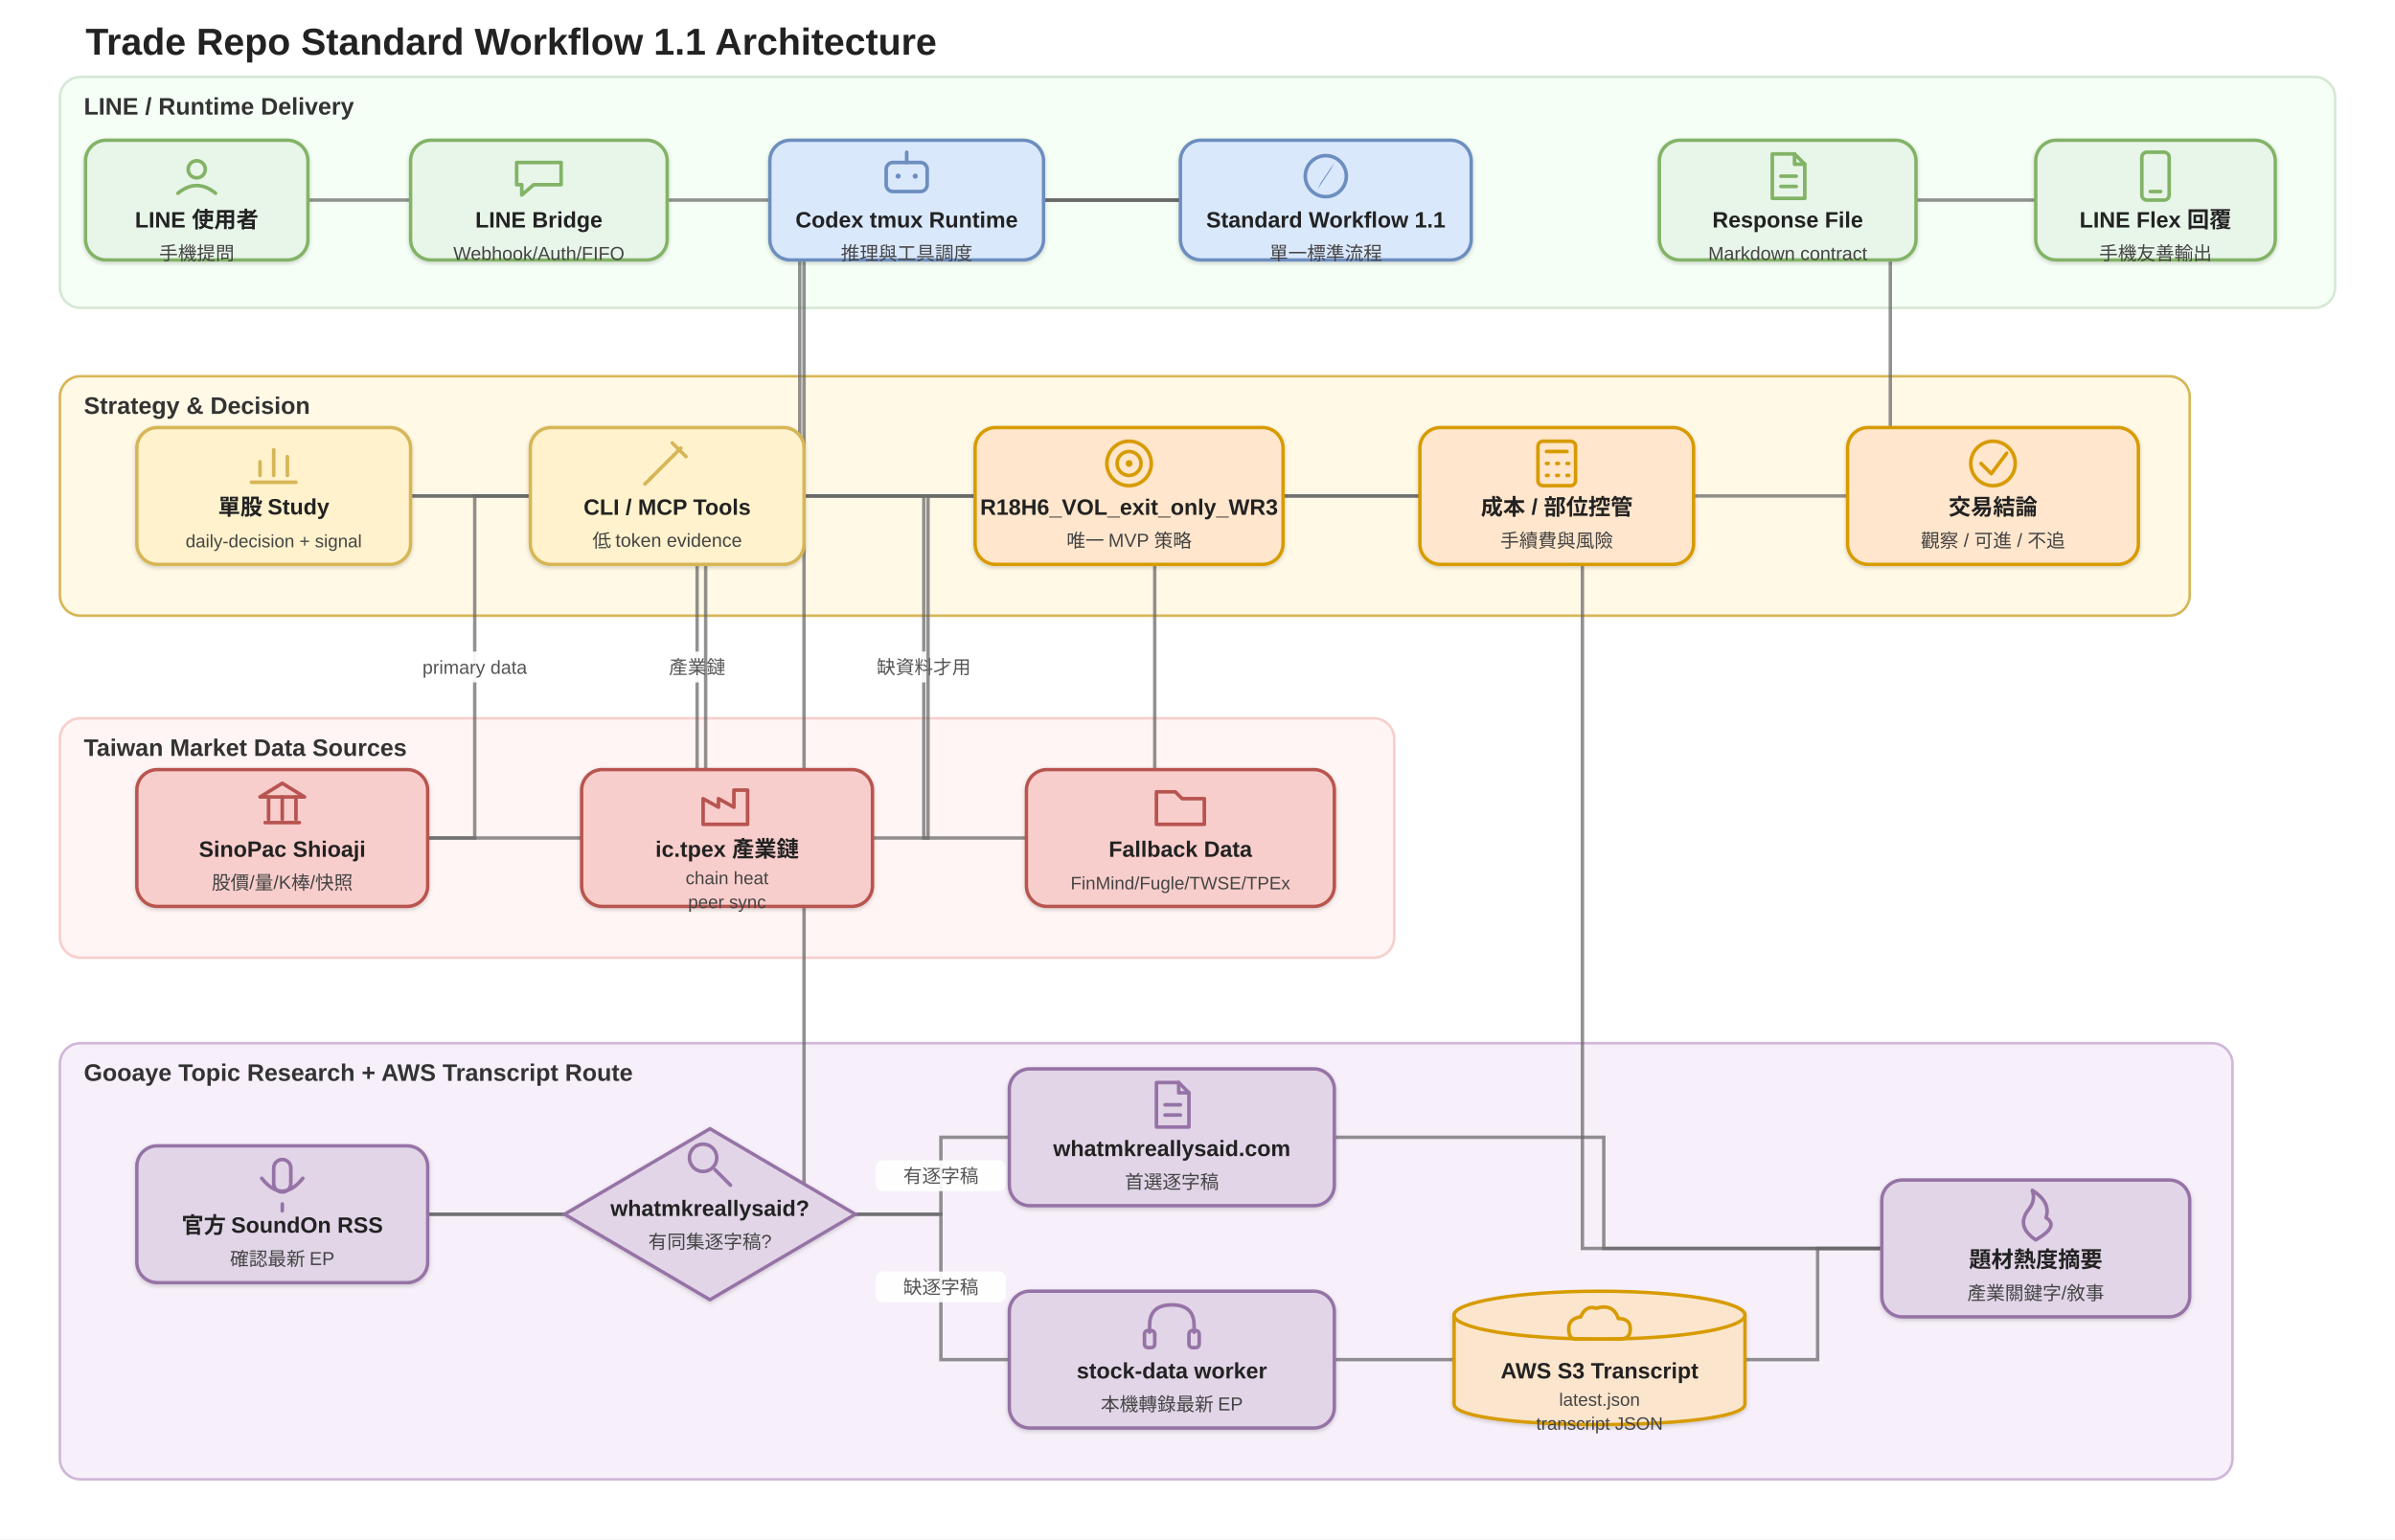
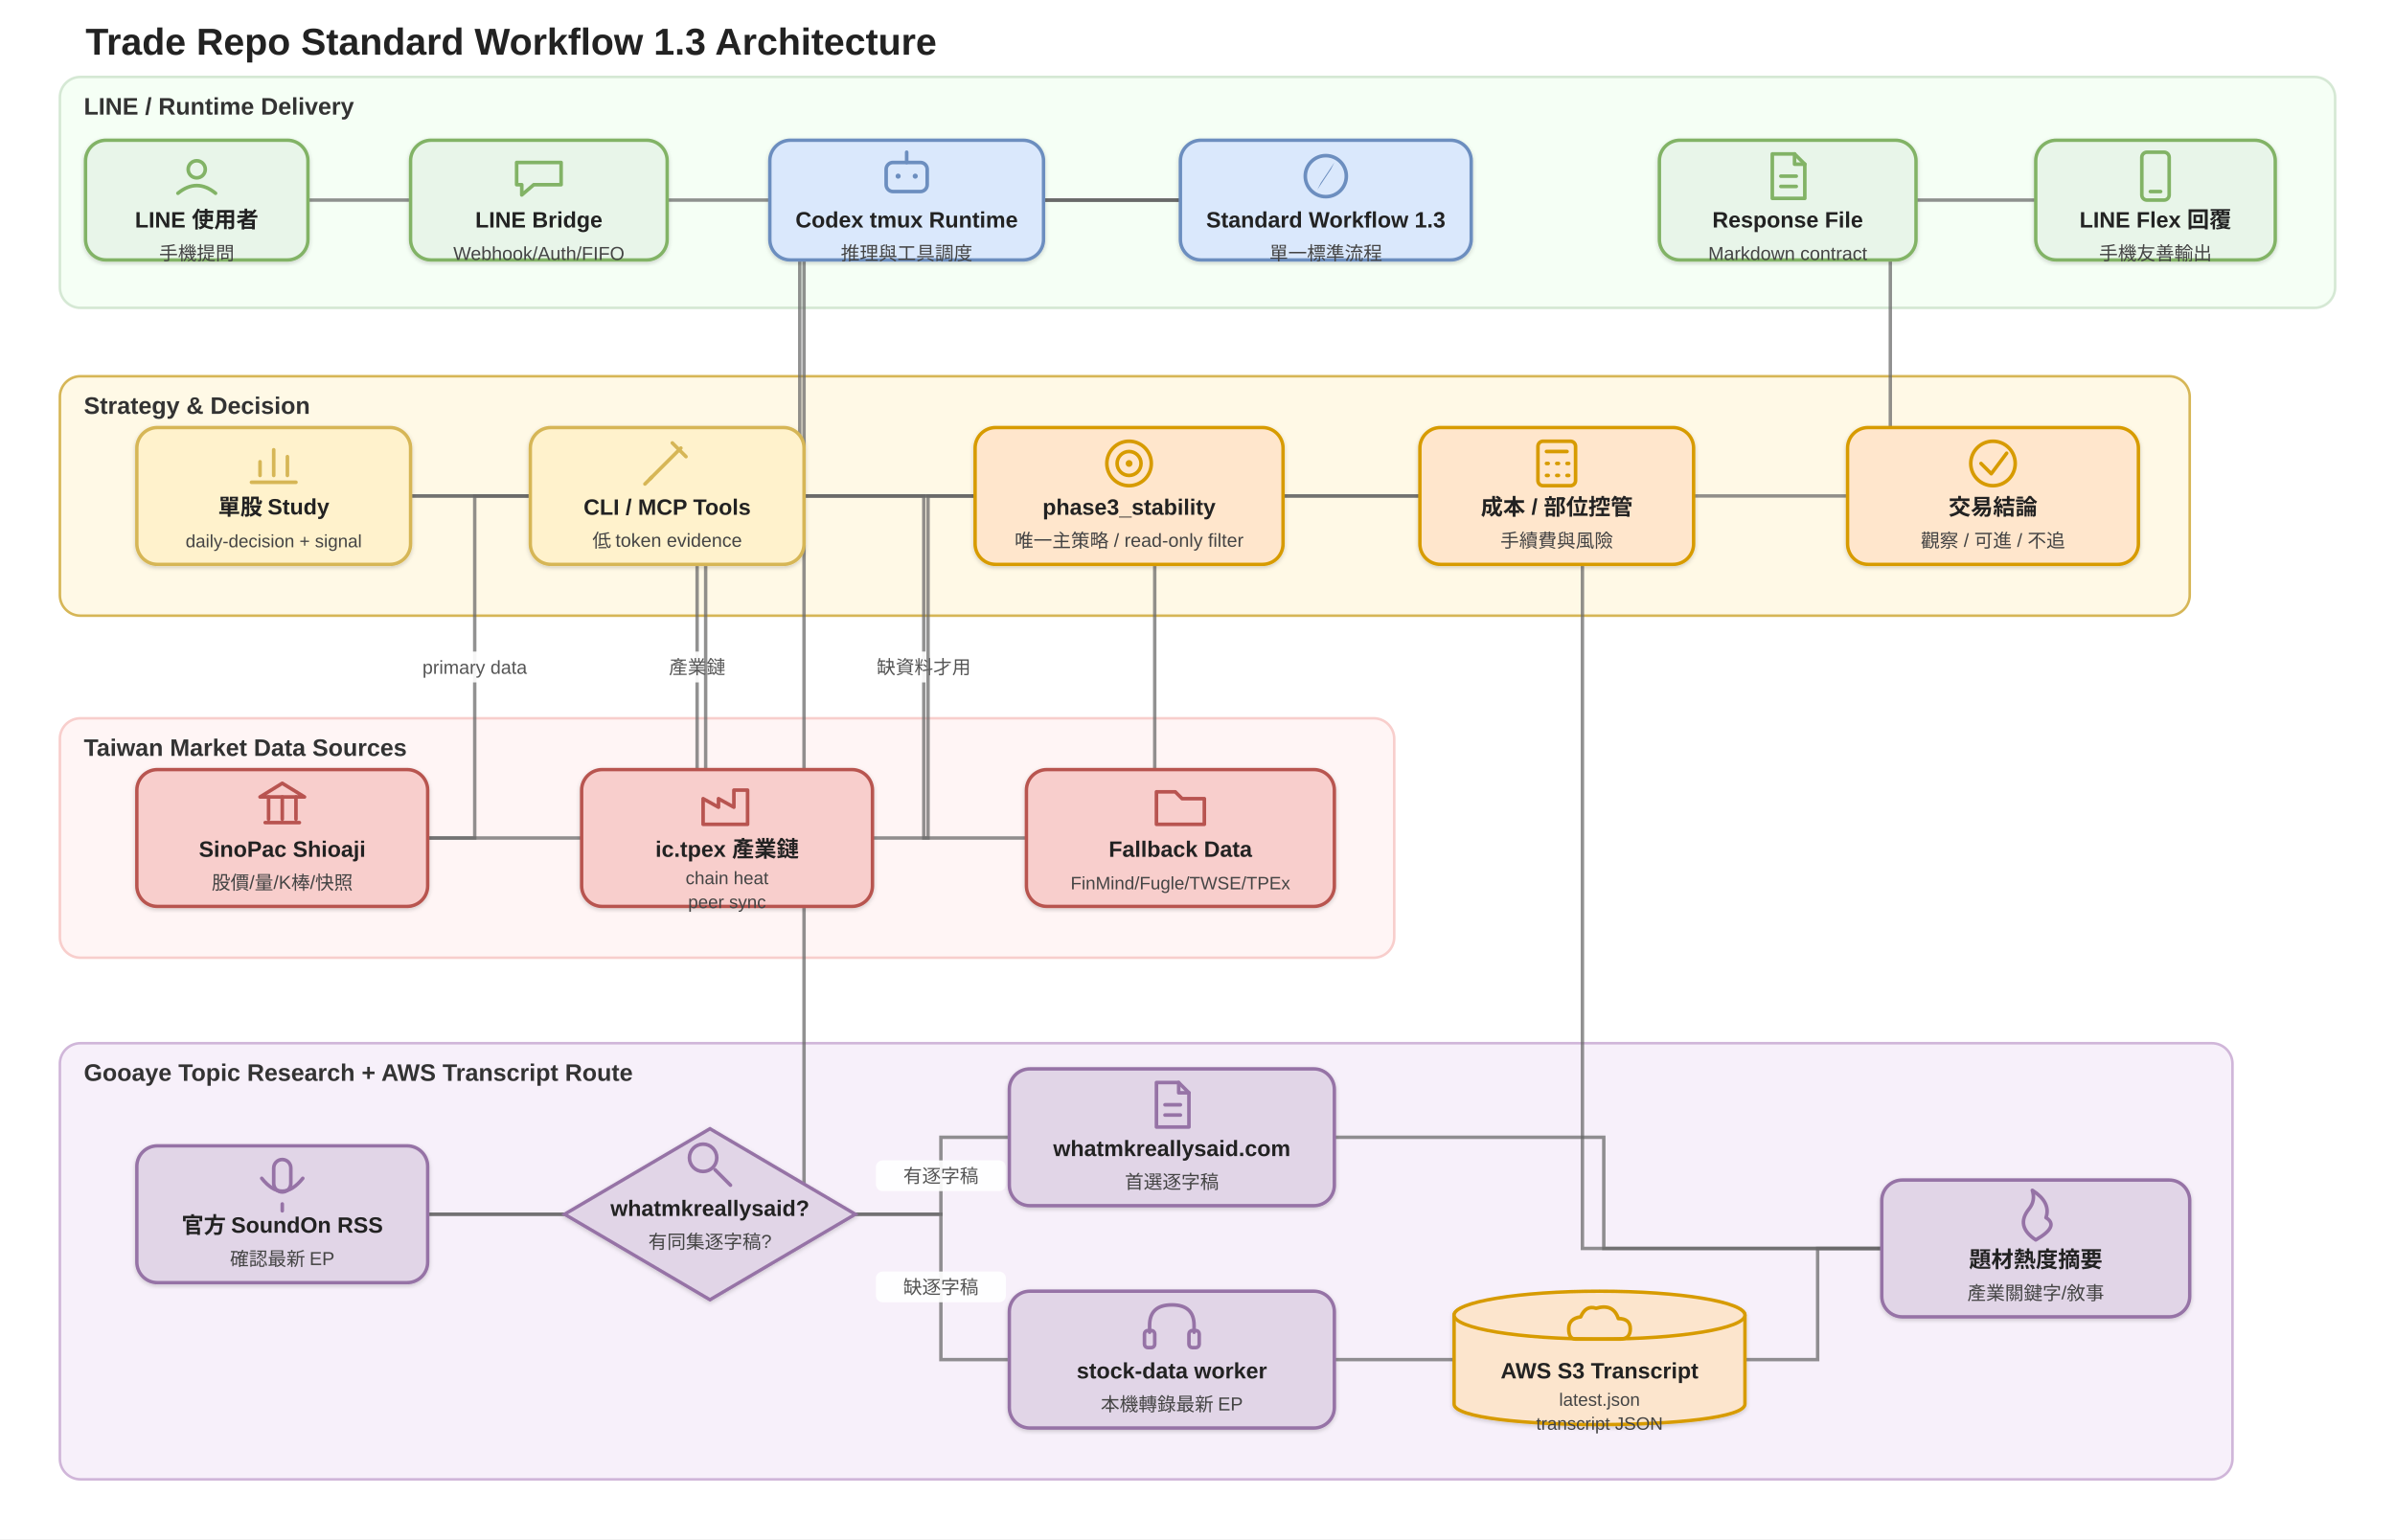
<svg xmlns="http://www.w3.org/2000/svg" width="1400" height="900" viewBox="0 0 1400 900" role="img" aria-labelledby="title desc">
  <defs>
    <marker id="arrow" viewBox="0 0 10 10" refX="9" refY="5" markerWidth="7" markerHeight="7" orient="auto-start-reverse">
      <path d="M 0 0 L 10 5 L 0 10 z" fill="#555" />
    </marker>
    <filter id="cardShadow" x="-5%" y="-5%" width="110%" height="110%">
      <feDropShadow dx="0" dy="1" stdDeviation="1.2" flood-opacity="0.18" />
    </filter>
  </defs>
  <rect width="1400" height="900" fill="#ffffff" />
-   <text x="50" y="32" font-family="Arial, sans-serif" font-size="22" font-weight="700" fill="#222">Trade Repo Standard Workflow 1.1 Architecture</text>
+   <text x="50" y="32" font-family="Arial, sans-serif" font-size="22" font-weight="700" fill="#222">Trade Repo Standard Workflow 1.3 Architecture</text>
  <rect x="35" y="45" width="1330" height="135" rx="12" fill="#F5FFF5" stroke="#D5E8D4" stroke-width="1.5" />
  <text x="49" y="67" font-family="Arial, sans-serif" font-size="14" font-weight="700" fill="#333">LINE / Runtime Delivery</text>
  <rect x="35" y="220" width="1245" height="140" rx="12" fill="#FFF9E6" stroke="#D6B656" stroke-width="1.5" />
  <text x="49" y="242" font-family="Arial, sans-serif" font-size="14" font-weight="700" fill="#333">Strategy &amp; Decision</text>
  <rect x="35" y="420" width="780" height="140" rx="12" fill="#FFF5F5" stroke="#F8CECC" stroke-width="1.5" />
  <text x="49" y="442" font-family="Arial, sans-serif" font-size="14" font-weight="700" fill="#333">Taiwan Market Data Sources</text>
  <rect x="35" y="610" width="1270" height="255" rx="12" fill="#F7F0FA" stroke="#D0B6D9" stroke-width="1.5" />
  <text x="49" y="632" font-family="Arial, sans-serif" font-size="14" font-weight="700" fill="#333">Gooaye Topic Research + AWS Transcript Route</text>
  <path d="M 115.0 117.0 L 215.0 117.0 L 215.0 117.0 L 315.0 117.0" fill="none" stroke="#666" stroke-width="2" opacity="0.72" marker-end="url(#arrow)" />
  <path d="M 315.0 117.0 L 422.5 117.0 L 422.5 117.0 L 530.0 117.0" fill="none" stroke="#666" stroke-width="2" opacity="0.72" marker-end="url(#arrow)" />
  <path d="M 530.0 117.0 L 652.5 117.0 L 652.5 117.0 L 775.0 117.0" fill="none" stroke="#666" stroke-width="2" opacity="0.72" marker-end="url(#arrow)" />
  <path d="M 775.0 117.0 L 467.5 117.0 L 467.5 290.0 L 160.0 290.0" fill="none" stroke="#666" stroke-width="2" opacity="0.72" marker-end="url(#arrow)" />
  <path d="M 160.0 290.0 L 275.0 290.0 L 275.0 290.0 L 390.0 290.0" fill="none" stroke="#666" stroke-width="2" opacity="0.72" marker-end="url(#arrow)" />
  <path d="M 390.0 290.0 L 525.0 290.0 L 525.0 290.0 L 660.0 290.0" fill="none" stroke="#666" stroke-width="2" opacity="0.72" marker-end="url(#arrow)" />
  <path d="M 775.0 117.0 L 470.0 117.0 L 470.0 710.0 L 165.0 710.0" fill="none" stroke="#666" stroke-width="2" opacity="0.72" marker-end="url(#arrow)" />
  <path d="M 165.0 710.0 L 290.0 710.0 L 290.0 710.0 L 415.0 710.0" fill="none" stroke="#666" stroke-width="2" opacity="0.72" marker-end="url(#arrow)" />
  <path d="M 415.0 710.0 L 550.0 710.0 L 550.0 665.0 L 685.0 665.0" fill="none" stroke="#666" stroke-width="2" opacity="0.72" marker-end="url(#arrow)" />
  <rect x="512.0" y="678.5" width="76" height="18" rx="4" fill="#fff" opacity="0.92" />
  <text x="550.0" y="691.5" text-anchor="middle" font-family="Arial, sans-serif" font-size="11" fill="#555">有逐字稿</text>
  <path d="M 415.0 710.0 L 550.0 710.0 L 550.0 795.0 L 685.0 795.0" fill="none" stroke="#666" stroke-width="2" opacity="0.72" marker-end="url(#arrow)" />
  <rect x="512.0" y="743.5" width="76" height="18" rx="4" fill="#fff" opacity="0.92" />
  <text x="550.0" y="756.5" text-anchor="middle" font-family="Arial, sans-serif" font-size="11" fill="#555">缺逐字稿</text>
  <path d="M 685.0 795.0 L 810.0 795.0 L 810.0 795.0 L 935.0 795.0" fill="none" stroke="#666" stroke-width="2" opacity="0.72" marker-end="url(#arrow)" />
  <path d="M 935.0 795.0 L 1062.5 795.0 L 1062.5 730.0 L 1190.0 730.0" fill="none" stroke="#666" stroke-width="2" opacity="0.72" marker-end="url(#arrow)" />
  <path d="M 685.0 665.0 L 937.5 665.0 L 937.5 730.0 L 1190.0 730.0" fill="none" stroke="#666" stroke-width="2" opacity="0.72" marker-end="url(#arrow)" />
  <path d="M 1190.0 730.0 L 925.0 730.0 L 925.0 290.0 L 660.0 290.0" fill="none" stroke="#666" stroke-width="2" opacity="0.72" marker-end="url(#arrow)" />
  <path d="M 390.0 290.0 L 277.5 290.0 L 277.5 490.0 L 165.0 490.0" fill="none" stroke="#666" stroke-width="2" opacity="0.72" marker-end="url(#arrow)" />
  <rect x="239.5" y="381.0" width="76" height="18" rx="4" fill="#fff" opacity="0.92" />
  <text x="277.5" y="394.0" text-anchor="middle" font-family="Arial, sans-serif" font-size="11" fill="#555">primary data</text>
  <path d="M 390.0 290.0 L 407.5 290.0 L 407.5 490.0 L 425.0 490.0" fill="none" stroke="#666" stroke-width="2" opacity="0.72" marker-end="url(#arrow)" />
  <rect x="369.5" y="381.0" width="76" height="18" rx="4" fill="#fff" opacity="0.92" />
  <text x="407.5" y="394.0" text-anchor="middle" font-family="Arial, sans-serif" font-size="11" fill="#555">產業鏈</text>
  <path d="M 390.0 290.0 L 540.0 290.0 L 540.0 490.0 L 690.0 490.0" fill="none" stroke="#666" stroke-width="2" opacity="0.72" marker-end="url(#arrow)" />
  <rect x="502.0" y="381.0" width="76" height="18" rx="4" fill="#fff" opacity="0.92" />
  <text x="540.0" y="394.0" text-anchor="middle" font-family="Arial, sans-serif" font-size="11" fill="#555">缺資料才用</text>
  <path d="M 165.0 490.0 L 412.5 490.0 L 412.5 290.0 L 660.0 290.0" fill="none" stroke="#666" stroke-width="2" opacity="0.72" marker-end="url(#arrow)" />
  <path d="M 425.0 490.0 L 542.5 490.0 L 542.5 290.0 L 660.0 290.0" fill="none" stroke="#666" stroke-width="2" opacity="0.72" marker-end="url(#arrow)" />
  <path d="M 690.0 490.0 L 675.0 490.0 L 675.0 290.0 L 660.0 290.0" fill="none" stroke="#666" stroke-width="2" opacity="0.72" marker-end="url(#arrow)" />
  <path d="M 660.0 290.0 L 785.0 290.0 L 785.0 290.0 L 910.0 290.0" fill="none" stroke="#666" stroke-width="2" opacity="0.72" marker-end="url(#arrow)" />
  <path d="M 910.0 290.0 L 1037.5 290.0 L 1037.5 290.0 L 1165.0 290.0" fill="none" stroke="#666" stroke-width="2" opacity="0.72" marker-end="url(#arrow)" />
  <path d="M 1165.0 290.0 L 1105.0 290.0 L 1105.0 117.0 L 1045.0 117.0" fill="none" stroke="#666" stroke-width="2" opacity="0.72" marker-end="url(#arrow)" />
  <path d="M 1045.0 117.0 L 1152.5 117.0 L 1152.5 117.0 L 1260.0 117.0" fill="none" stroke="#666" stroke-width="2" opacity="0.72" marker-end="url(#arrow)" />
  <rect x="50" y="82" width="130" height="70" rx="12" fill="#E8F5E9" stroke="#82B366" stroke-width="2" filter="url(#cardShadow)" />
  <circle cx="115.0" cy="99" r="5" fill="none" stroke="#82B366" stroke-width="2.1" stroke-linecap="round" stroke-linejoin="round" />
  <path d="M 104.0 113 Q 115.0 104 126.0 113" fill="none" stroke="#82B366" stroke-width="2.1" stroke-linecap="round" stroke-linejoin="round" />
  <text x="115.0" y="133" text-anchor="middle" font-family="Arial, sans-serif" font-size="13" font-weight="700" fill="#222">LINE 使用者</text>
  <text x="115.0" y="152" text-anchor="middle" font-family="Arial, sans-serif" font-size="11" fill="#444">手機提問</text>
  <rect x="240" y="82" width="150" height="70" rx="12" fill="#E8F5E9" stroke="#82B366" stroke-width="2" filter="url(#cardShadow)" />
  <path d="M 302.0 95 H 328.0 V 108 H 312.0 L 305.0 114 V 108 H 302.0 Z" fill="none" stroke="#82B366" stroke-width="2.1" stroke-linecap="round" stroke-linejoin="round" />
  <text x="315.0" y="133" text-anchor="middle" font-family="Arial, sans-serif" font-size="13" font-weight="700" fill="#222">LINE Bridge</text>
  <text x="315.0" y="152" text-anchor="middle" font-family="Arial, sans-serif" font-size="11" fill="#444">Webhook/Auth/FIFO</text>
  <rect x="450" y="82" width="160" height="70" rx="12" fill="#DAE8FC" stroke="#6C8EBF" stroke-width="2" filter="url(#cardShadow)" />
  <rect x="518.0" y="95" width="24" height="17" rx="4" fill="none" stroke="#6C8EBF" stroke-width="2.1" stroke-linecap="round" stroke-linejoin="round" />
  <path d="M 530.0 95 V 89" fill="none" stroke="#6C8EBF" stroke-width="2.1" stroke-linecap="round" stroke-linejoin="round" />
  <circle cx="525.0" cy="103" r="1.5" fill="#6C8EBF" />
  <circle cx="535.0" cy="103" r="1.5" fill="#6C8EBF" />
  <text x="530.0" y="133" text-anchor="middle" font-family="Arial, sans-serif" font-size="13" font-weight="700" fill="#222">Codex tmux Runtime</text>
  <text x="530.0" y="152" text-anchor="middle" font-family="Arial, sans-serif" font-size="11" fill="#444">推理與工具調度</text>
  <rect x="690" y="82" width="170" height="70" rx="12" fill="#DAE8FC" stroke="#6C8EBF" stroke-width="2" filter="url(#cardShadow)" />
  <circle cx="775.0" cy="103" r="12" fill="none" stroke="#6C8EBF" stroke-width="2.1" stroke-linecap="round" stroke-linejoin="round" />
  <path d="M 780.0 95 L 772.0 107 L 770.0 111 L 778.0 99 Z" fill="#6C8EBF" />
-   <text x="775.0" y="133" text-anchor="middle" font-family="Arial, sans-serif" font-size="13" font-weight="700" fill="#222">Standard Workflow 1.1</text>
+   <text x="775.0" y="133" text-anchor="middle" font-family="Arial, sans-serif" font-size="13" font-weight="700" fill="#222">Standard Workflow 1.3</text>
  <text x="775.0" y="152" text-anchor="middle" font-family="Arial, sans-serif" font-size="11" fill="#444">單一標準流程</text>
  <rect x="970" y="82" width="150" height="70" rx="12" fill="#E8F5E9" stroke="#82B366" stroke-width="2" filter="url(#cardShadow)" />
  <path d="M 1036.0 90 H 1049.0 L 1055.0 96 V 116 H 1036.0 Z" fill="none" stroke="#82B366" stroke-width="2.1" stroke-linecap="round" stroke-linejoin="round" />
  <path d="M 1049.0 90 V 96 H 1055.0" fill="none" stroke="#82B366" stroke-width="2.1" stroke-linecap="round" stroke-linejoin="round" />
  <path d="M 1041.0 103 H 1050.0 M 1041.0 109 H 1050.0" fill="none" stroke="#82B366" stroke-width="2.1" stroke-linecap="round" stroke-linejoin="round" />
  <text x="1045.0" y="133" text-anchor="middle" font-family="Arial, sans-serif" font-size="13" font-weight="700" fill="#222">Response File</text>
  <text x="1045.0" y="152" text-anchor="middle" font-family="Arial, sans-serif" font-size="11" fill="#444">Markdown contract</text>
  <rect x="1190" y="82" width="140" height="70" rx="12" fill="#E8F5E9" stroke="#82B366" stroke-width="2" filter="url(#cardShadow)" />
  <rect x="1252.0" y="89" width="16" height="28" rx="3" fill="none" stroke="#82B366" stroke-width="2.1" stroke-linecap="round" stroke-linejoin="round" />
  <path d="M 1257.0 112 H 1263.0" fill="none" stroke="#82B366" stroke-width="2.1" stroke-linecap="round" stroke-linejoin="round" />
  <text x="1260.0" y="133" text-anchor="middle" font-family="Arial, sans-serif" font-size="13" font-weight="700" fill="#222">LINE Flex 回覆</text>
  <text x="1260.0" y="152" text-anchor="middle" font-family="Arial, sans-serif" font-size="11" fill="#444">手機友善輸出</text>
  <rect x="80" y="250" width="160" height="80" rx="12" fill="#FFF2CC" stroke="#D6B656" stroke-width="2" filter="url(#cardShadow)" />
  <path d="M 147.0 282 H 173.0" fill="none" stroke="#D6B656" stroke-width="2.1" stroke-linecap="round" stroke-linejoin="round" />
  <path d="M 152.0 278 V 270 M 160.0 278 V 263 M 168.0 278 V 267" fill="none" stroke="#D6B656" stroke-width="2.1" stroke-linecap="round" stroke-linejoin="round" />
  <text x="160.0" y="301" text-anchor="middle" font-family="Arial, sans-serif" font-size="13" font-weight="700" fill="#222">單股 Study</text>
  <text x="160.0" y="320" text-anchor="middle" font-family="Arial, sans-serif" font-size="10.5" fill="#444">daily-decision + signal</text>
  <rect x="310" y="250" width="160" height="80" rx="12" fill="#FFF2CC" stroke="#D6B656" stroke-width="2" filter="url(#cardShadow)" />
  <path d="M 380.0 280 L 398.0 262" fill="none" stroke="#D6B656" stroke-width="2.1" stroke-linecap="round" stroke-linejoin="round" />
  <path d="M 393.0 259 L 401.0 267" fill="none" stroke="#D6B656" stroke-width="2.1" stroke-linecap="round" stroke-linejoin="round" />
  <path d="M 377.0 283 L 381.0 279" fill="none" stroke="#D6B656" stroke-width="2.1" stroke-linecap="round" stroke-linejoin="round" />
  <text x="390.0" y="301" text-anchor="middle" font-family="Arial, sans-serif" font-size="13" font-weight="700" fill="#222">CLI / MCP Tools</text>
  <text x="390.0" y="320" text-anchor="middle" font-family="Arial, sans-serif" font-size="11" fill="#444">低 token evidence</text>
  <rect x="570" y="250" width="180" height="80" rx="12" fill="#FFE6CC" stroke="#D79B00" stroke-width="2" filter="url(#cardShadow)" />
  <circle cx="660.0" cy="271" r="13" fill="none" stroke="#D79B00" stroke-width="2.1" stroke-linecap="round" stroke-linejoin="round" />
  <circle cx="660.0" cy="271" r="7" fill="none" stroke="#D79B00" stroke-width="2.1" stroke-linecap="round" stroke-linejoin="round" />
  <circle cx="660.0" cy="271" r="2" fill="#D79B00" />
-   <text x="660.0" y="301" text-anchor="middle" font-family="Arial, sans-serif" font-size="13" font-weight="700" fill="#222">R18H6_VOL_exit_only_WR3</text>
-   <text x="660.0" y="320" text-anchor="middle" font-family="Arial, sans-serif" font-size="11" fill="#444">唯一 MVP 策略</text>
+   <text x="660.0" y="301" text-anchor="middle" font-family="Arial, sans-serif" font-size="13" font-weight="700" fill="#222">phase3_stability</text>
+   <text x="660.0" y="320" text-anchor="middle" font-family="Arial, sans-serif" font-size="11" fill="#444">唯一主策略 / read-only filter</text>
  <rect x="830" y="250" width="160" height="80" rx="12" fill="#FFE6CC" stroke="#D79B00" stroke-width="2" filter="url(#cardShadow)" />
  <rect x="899.0" y="258" width="22" height="26" rx="3" fill="none" stroke="#D79B00" stroke-width="2.1" stroke-linecap="round" stroke-linejoin="round" />
  <path d="M 904.0 264 H 916.0" fill="none" stroke="#D79B00" stroke-width="2.1" stroke-linecap="round" stroke-linejoin="round" />
  <path d="M 904.0 271 H 905.0 M 910.0 271 H 911.0 M 916.0 271 H 917.0 M 904.0 278 H 905.0 M 910.0 278 H 911.0 M 916.0 278 H 917.0" fill="none" stroke="#D79B00" stroke-width="2.1" stroke-linecap="round" stroke-linejoin="round" />
  <text x="910.0" y="301" text-anchor="middle" font-family="Arial, sans-serif" font-size="13" font-weight="700" fill="#222">成本 / 部位控管</text>
  <text x="910.0" y="320" text-anchor="middle" font-family="Arial, sans-serif" font-size="11" fill="#444">手續費與風險</text>
  <rect x="1080" y="250" width="170" height="80" rx="12" fill="#FFE6CC" stroke="#D79B00" stroke-width="2" filter="url(#cardShadow)" />
  <circle cx="1165.0" cy="271" r="13" fill="none" stroke="#D79B00" stroke-width="2.1" stroke-linecap="round" stroke-linejoin="round" />
  <path d="M 1158.0 271 L 1164.0 277 L 1173.0 265" fill="none" stroke="#D79B00" stroke-width="2.1" stroke-linecap="round" stroke-linejoin="round" />
  <text x="1165.0" y="301" text-anchor="middle" font-family="Arial, sans-serif" font-size="13" font-weight="700" fill="#222">交易結論</text>
  <text x="1165.0" y="320" text-anchor="middle" font-family="Arial, sans-serif" font-size="11" fill="#444">觀察 / 可進 / 不追</text>
  <rect x="80" y="450" width="170" height="80" rx="12" fill="#F8CECC" stroke="#B85450" stroke-width="2" filter="url(#cardShadow)" />
  <path d="M 152.0 466 L 165.0 458 L 178.0 466 Z" fill="none" stroke="#B85450" stroke-width="2.1" stroke-linecap="round" stroke-linejoin="round" />
  <path d="M 155.0 481 H 175.0 M 157.0 466 V 479 M 165.0 466 V 479 M 173.0 466 V 479" fill="none" stroke="#B85450" stroke-width="2.1" stroke-linecap="round" stroke-linejoin="round" />
  <text x="165.0" y="501" text-anchor="middle" font-family="Arial, sans-serif" font-size="13" font-weight="700" fill="#222">SinoPac Shioaji</text>
  <text x="165.0" y="520" text-anchor="middle" font-family="Arial, sans-serif" font-size="11" fill="#444">股價/量/K棒/快照</text>
  <rect x="340" y="450" width="170" height="80" rx="12" fill="#F8CECC" stroke="#B85450" stroke-width="2" filter="url(#cardShadow)" />
  <path d="M 411.0 482 V 467 L 420.0 472 V 467 L 429.0 472 V 462 H 437.0 V 482 Z" fill="none" stroke="#B85450" stroke-width="2.1" stroke-linecap="round" stroke-linejoin="round" />
  <text x="425.0" y="501" text-anchor="middle" font-family="Arial, sans-serif" font-size="13" font-weight="700" fill="#222">ic.tpex 產業鏈</text>
  <text x="425.0" y="517" text-anchor="middle" font-family="Arial, sans-serif" font-size="10.5" fill="#444">chain heat</text>
  <text x="425.0" y="531" text-anchor="middle" font-family="Arial, sans-serif" font-size="10.5" fill="#444">peer sync</text>
  <rect x="600" y="450" width="180" height="80" rx="12" fill="#F8CECC" stroke="#B85450" stroke-width="2" filter="url(#cardShadow)" />
  <path d="M 676.0 463 H 687.0 L 691.0 467 H 704.0 V 482 H 676.0 Z" fill="none" stroke="#B85450" stroke-width="2.1" stroke-linecap="round" stroke-linejoin="round" />
  <text x="690.0" y="501" text-anchor="middle" font-family="Arial, sans-serif" font-size="13" font-weight="700" fill="#222">Fallback Data</text>
  <text x="690.0" y="520" text-anchor="middle" font-family="Arial, sans-serif" font-size="10.5" fill="#444">FinMind/Fugle/TWSE/TPEx</text>
  <rect x="80" y="670" width="170" height="80" rx="12" fill="#E1D5E7" stroke="#9673A6" stroke-width="2" filter="url(#cardShadow)" />
  <rect x="160.0" y="678" width="10" height="19" rx="5" fill="none" stroke="#9673A6" stroke-width="2.1" stroke-linecap="round" stroke-linejoin="round" />
  <path d="M 153.0 689 Q 165.0 704 177.0 689 M 165.0 704 V 708" fill="none" stroke="#9673A6" stroke-width="2.1" stroke-linecap="round" stroke-linejoin="round" />
  <text x="165.0" y="721" text-anchor="middle" font-family="Arial, sans-serif" font-size="13" font-weight="700" fill="#222">官方 SoundOn RSS</text>
  <text x="165.0" y="740" text-anchor="middle" font-family="Arial, sans-serif" font-size="11" fill="#444">確認最新 EP</text>
  <polygon points="415.0,660 500,710.0 415.0,760 330,710.0" fill="#E1D5E7" stroke="#9673A6" stroke-width="2" filter="url(#cardShadow)" />
  <circle cx="411.0" cy="677" r="8" fill="none" stroke="#9673A6" stroke-width="2.1" stroke-linecap="round" stroke-linejoin="round" />
  <path d="M 418.0 684 L 427.0 693" fill="none" stroke="#9673A6" stroke-width="2.1" stroke-linecap="round" stroke-linejoin="round" />
  <text x="415.0" y="711" text-anchor="middle" font-family="Arial, sans-serif" font-size="13" font-weight="700" fill="#222">whatmkreallysaid?</text>
  <text x="415.0" y="730" text-anchor="middle" font-family="Arial, sans-serif" font-size="11" fill="#444">有同集逐字稿?</text>
  <rect x="590" y="625" width="190" height="80" rx="12" fill="#E1D5E7" stroke="#9673A6" stroke-width="2" filter="url(#cardShadow)" />
  <path d="M 676.0 633 H 689.0 L 695.0 639 V 659 H 676.0 Z" fill="none" stroke="#9673A6" stroke-width="2.1" stroke-linecap="round" stroke-linejoin="round" />
  <path d="M 689.0 633 V 639 H 695.0" fill="none" stroke="#9673A6" stroke-width="2.1" stroke-linecap="round" stroke-linejoin="round" />
  <path d="M 681.0 646 H 690.0 M 681.0 652 H 690.0" fill="none" stroke="#9673A6" stroke-width="2.1" stroke-linecap="round" stroke-linejoin="round" />
  <text x="685.0" y="676" text-anchor="middle" font-family="Arial, sans-serif" font-size="13" font-weight="700" fill="#222">whatmkreallysaid.com</text>
  <text x="685.0" y="695" text-anchor="middle" font-family="Arial, sans-serif" font-size="11" fill="#444">首選逐字稿</text>
  <rect x="590" y="755" width="190" height="80" rx="12" fill="#E1D5E7" stroke="#9673A6" stroke-width="2" filter="url(#cardShadow)" />
  <path d="M 672.0 779 V 775 Q 672.0 763 685.0 763 Q 698.0 763 698.0 775 V 779" fill="none" stroke="#9673A6" stroke-width="2.1" stroke-linecap="round" stroke-linejoin="round" />
  <rect x="669.0" y="778" width="6" height="10" rx="2" fill="none" stroke="#9673A6" stroke-width="2.1" stroke-linecap="round" stroke-linejoin="round" />
  <rect x="695.0" y="778" width="6" height="10" rx="2" fill="none" stroke="#9673A6" stroke-width="2.1" stroke-linecap="round" stroke-linejoin="round" />
  <text x="685.0" y="806" text-anchor="middle" font-family="Arial, sans-serif" font-size="13" font-weight="700" fill="#222">stock-data worker</text>
  <text x="685.0" y="825" text-anchor="middle" font-family="Arial, sans-serif" font-size="11" fill="#444">本機轉錄最新 EP</text>
  <path d="M850,769 C850,753 1020,753 1020,769 L1020,821 C1020,837 850,837 850,821 Z" fill="#FCE5CD" stroke="#D79B00" stroke-width="2" filter="url(#cardShadow)" />
  <ellipse cx="935.0" cy="769" rx="85.0" ry="14" fill="#FCE5CD" stroke="#D79B00" stroke-width="2" />
  <path d="M 921.0 783 H 947.0 Q 953.0 783 953.0 777 Q 953.0 771 946.0 771 Q 943.0 762 933.0 765 Q 927.0 763 924.0 770 Q 917.0 771 917.0 777 Q 917.0 783 921.0 783" fill="none" stroke="#D79B00" stroke-width="2.1" stroke-linecap="round" stroke-linejoin="round" />
  <text x="935.0" y="806" text-anchor="middle" font-family="Arial, sans-serif" font-size="13" font-weight="700" fill="#222">AWS S3 Transcript</text>
  <text x="935.0" y="822" text-anchor="middle" font-family="Arial, sans-serif" font-size="10.5" fill="#444">latest.json</text>
  <text x="935.0" y="836" text-anchor="middle" font-family="Arial, sans-serif" font-size="10.5" fill="#444">transcript JSON</text>
  <rect x="1100" y="690" width="180" height="80" rx="12" fill="#E1D5E7" stroke="#9673A6" stroke-width="2" filter="url(#cardShadow)" />
  <path d="M 1190.0 725 Q 1178.0 717 1186.0 707 Q 1190.0 702 1188.0 696 Q 1199.0 703 1196.0 712 Q 1204.0 717 1190.0 725 Z" fill="none" stroke="#9673A6" stroke-width="2.1" stroke-linecap="round" stroke-linejoin="round" />
  <text x="1190.0" y="741" text-anchor="middle" font-family="Arial, sans-serif" font-size="13" font-weight="700" fill="#222">題材熱度摘要</text>
  <text x="1190.0" y="760" text-anchor="middle" font-family="Arial, sans-serif" font-size="11" fill="#444">產業關鍵字/敘事</text>
</svg>
